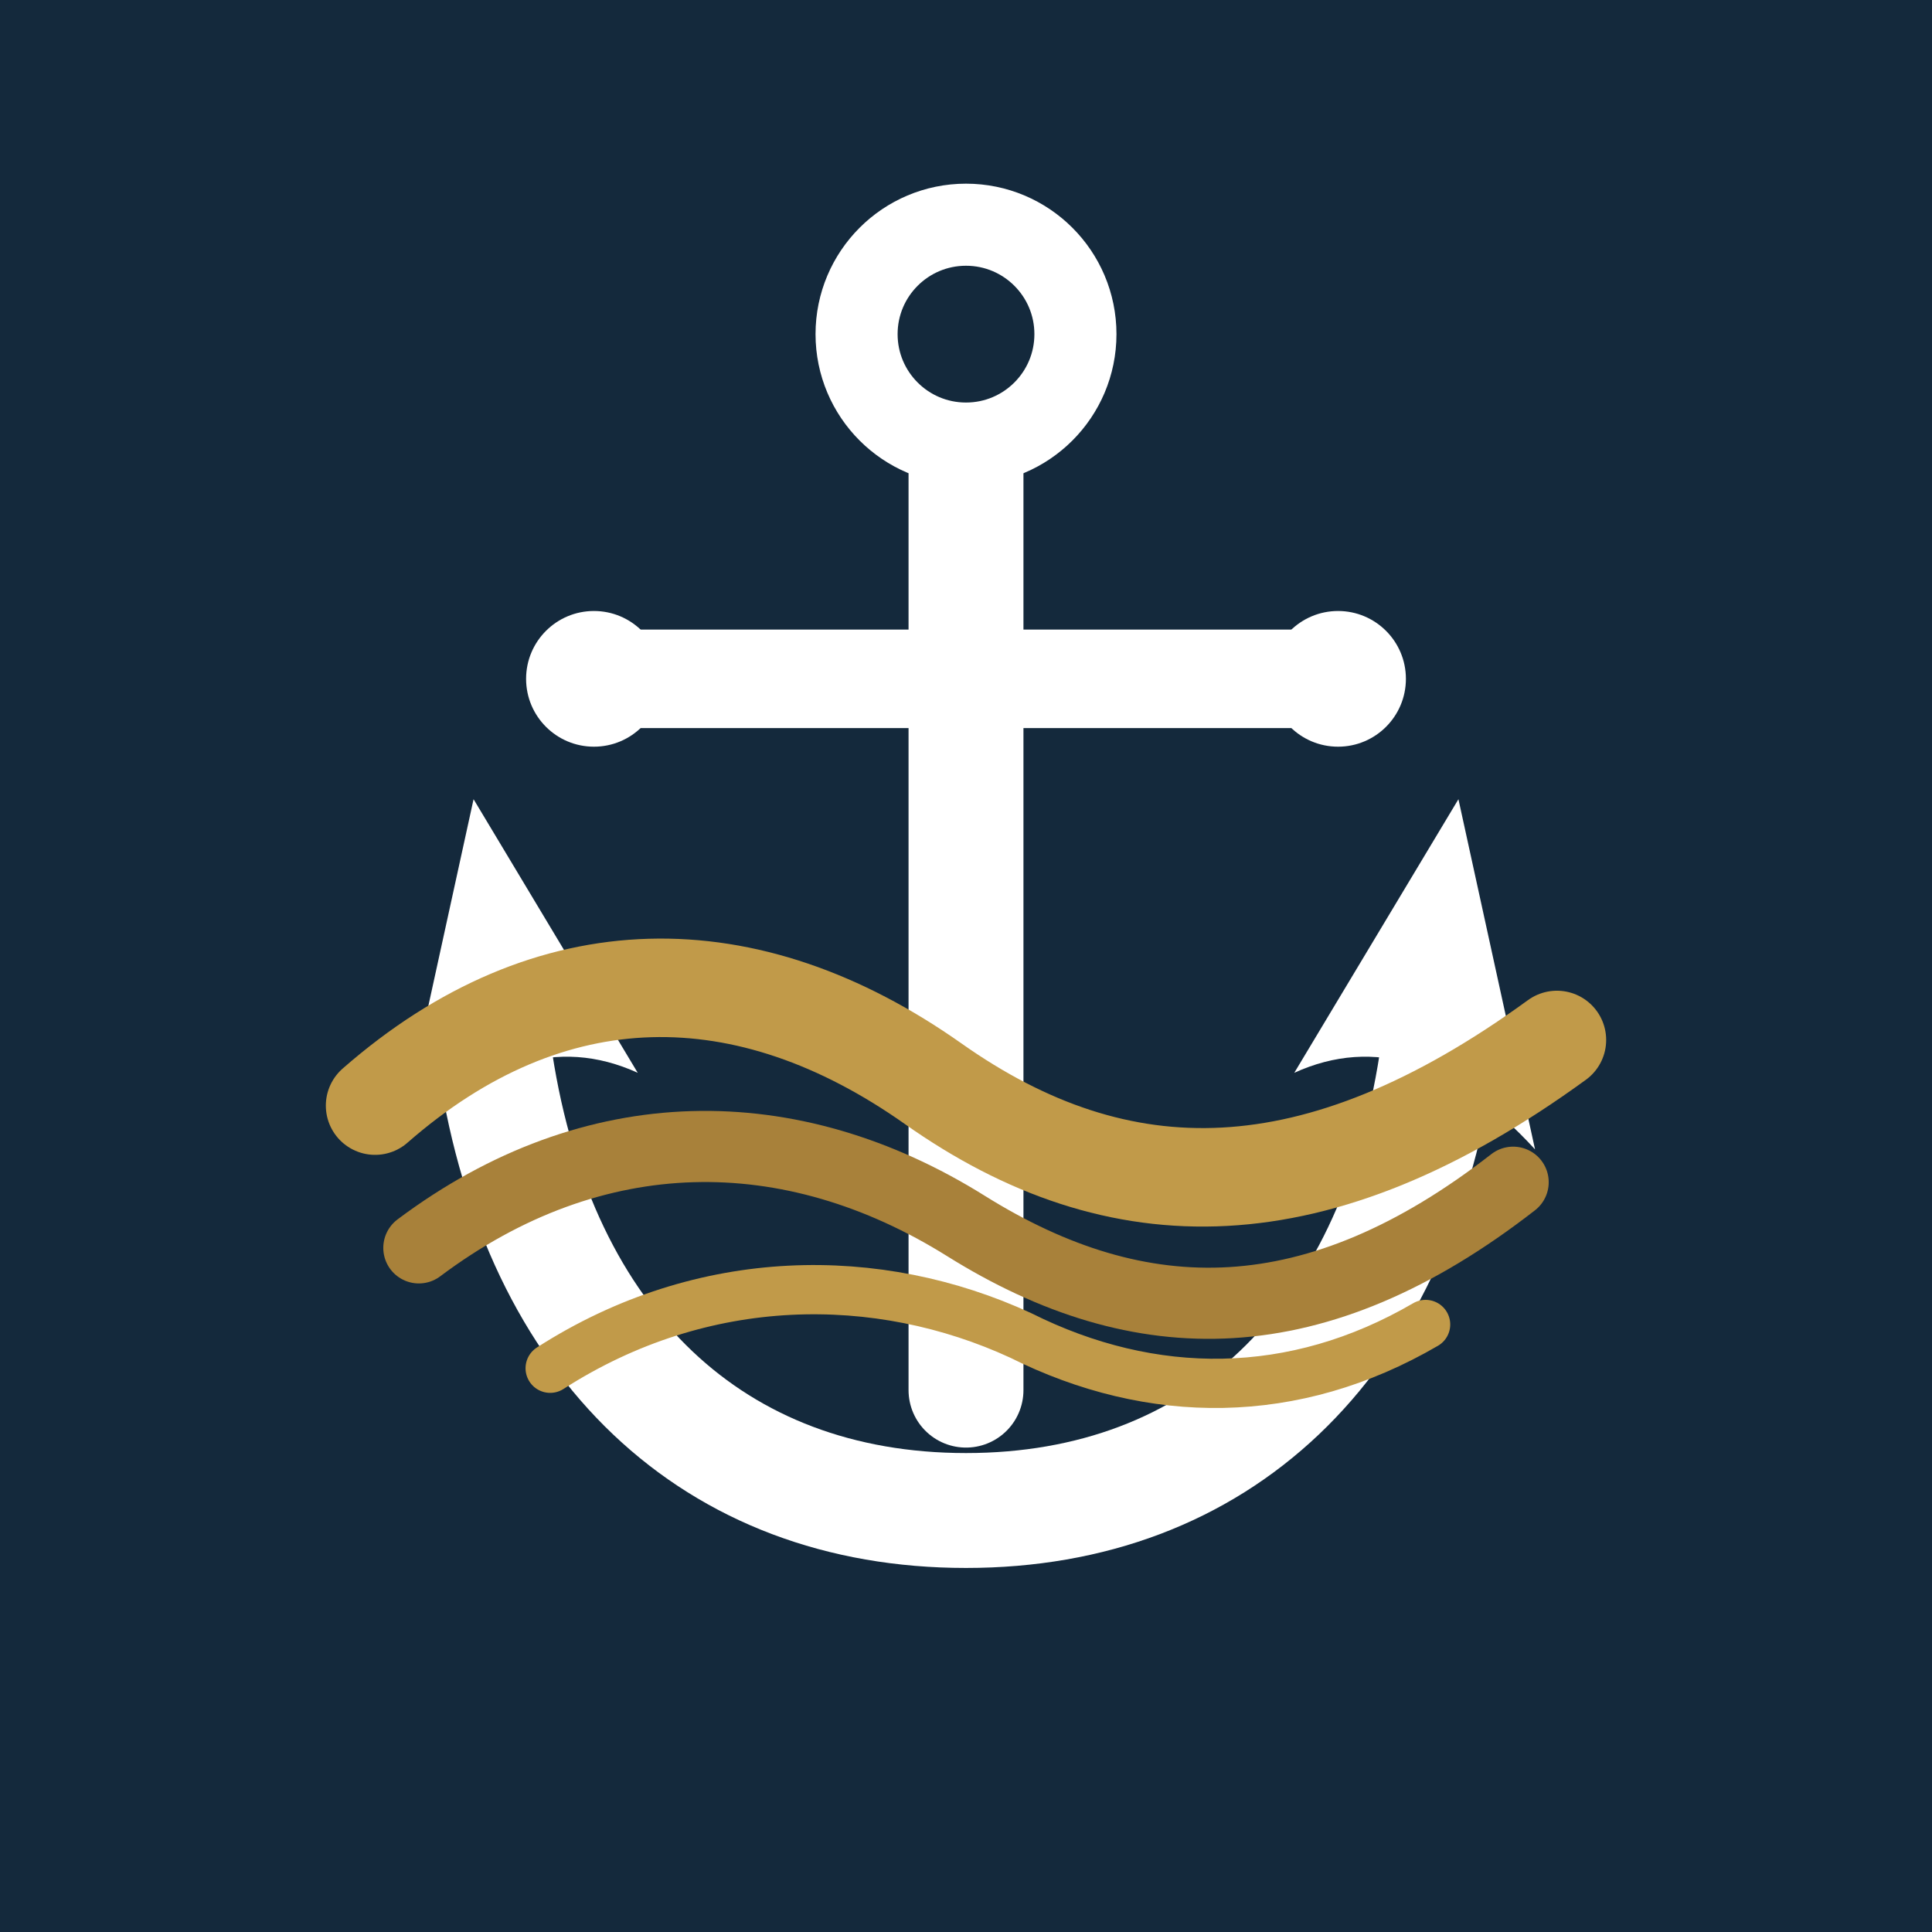
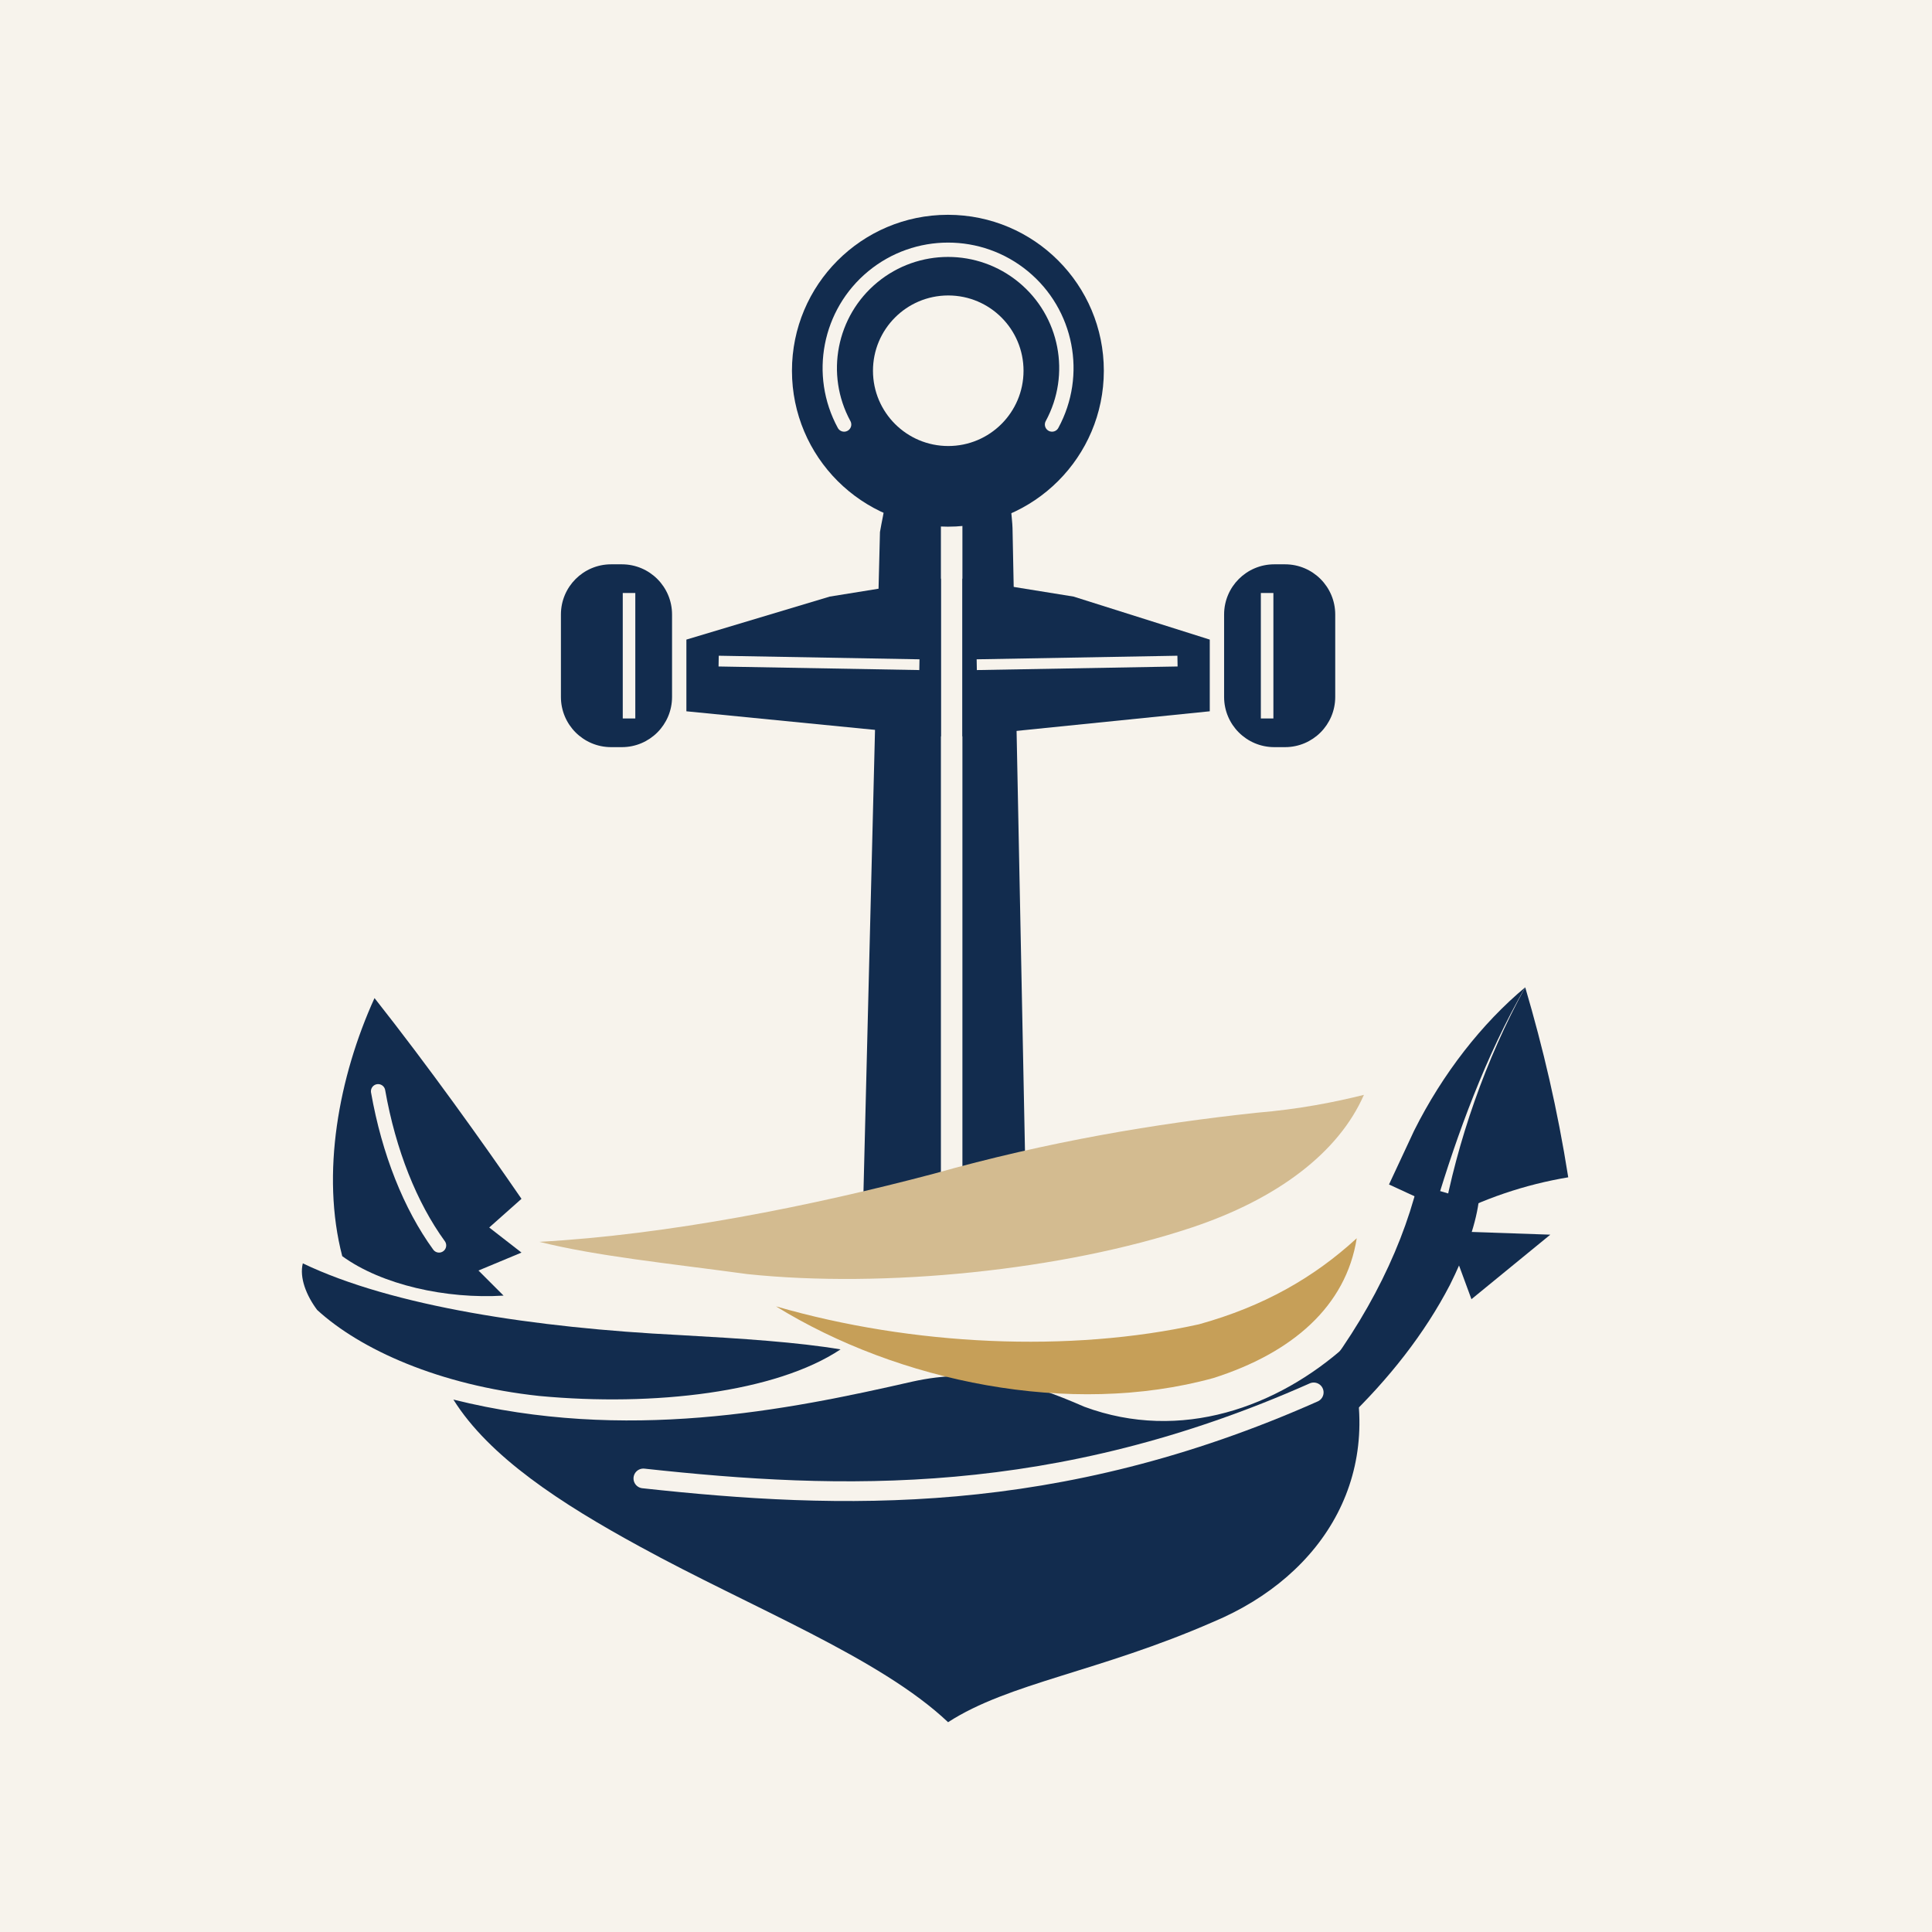
<svg xmlns="http://www.w3.org/2000/svg" width="512" height="512" viewBox="0 0 512 512">
-   <rect width="512" height="512" fill="#14293C" />
-   <g transform="translate(82 32) scale(2.9)">
-     <circle cx="60" cy="19.5" r="10" fill="none" stroke="#FFFFFF" stroke-width="7.5" />
-     <path d="M60 32 L60 116" stroke="#FFFFFF" stroke-width="10.5" stroke-linecap="round" fill="none" />
-     <path d="M28 51 L92 51" stroke="#FFFFFF" stroke-width="9" stroke-linecap="round" fill="none" />
-     <circle cx="26" cy="51" r="6.2" fill="#FFFFFF" />
-     <circle cx="94" cy="51" r="6.2" fill="#FFFFFF" />
-     <path d="M17 86 C21 112 37 127 60 127 C83 127 99 112 103 86" stroke="#FFFFFF" stroke-width="10.5" stroke-linecap="round" fill="none" />
-     <path d="M8 94 L15 62 L30 87 Q19 82 8 94 Z" fill="#FFFFFF" />
-     <path d="M112 94 L105 62 L90 87 Q101 82 112 94 Z" fill="#FFFFFF" />
-     <path d="M6 90 C22 76 40 76 57 88 C74 100 92 100 114 84" stroke="#C19A49" stroke-width="9" stroke-linecap="round" fill="none" />
-     <path d="M10 103 C26 91 44 91 60 101 C76 111 92 111 110 97" stroke="#A8813A" stroke-width="6.5" stroke-linecap="round" fill="none" />
-     <path d="M22 114 C36 105 52 105 65 111 C77 117 90 117 102 110" stroke="#C19A49" stroke-width="4.5" stroke-linecap="round" fill="none" />
+   <rect width="512" height="512" fill="#F7F3EC" />
+   <g transform="translate(-43.25 -115.5) scale(0.95)">
+     <path fill-rule="evenodd" fill="#122C4E" d="M310 181.5 A43.5 43.5 0 1 1 309.9 181.5 Z M310 204 A21 21 0 1 0 310.1 204 Z" />
+     <path d="M281 240 A33 33 0 1 1 339 240" stroke="#F7F3EC" stroke-width="4" fill="none" stroke-linecap="round" />
+     <path fill="#122C4E" d="M292 250 C294 258 292 264 291 270 L286 470 L308 472 L308 252 Z" />
+     <path fill="#122C4E" d="M328 250 C326 258 328 264 328 270 L332 470 L314 472 L314 252 Z" />
+     <path fill="#122C4E" d="M308 283 L277 288 L237 300 L237 320 L308 327 Z" />
+     <path fill="#122C4E" d="M314 283 L345 288 L383 300 L383 320 L314 327 Z" />
+     <path d="M246 306 L302 307" stroke="#F7F3EC" stroke-width="3" fill="none" />
+     <path d="M374 306 L318 307" stroke="#F7F3EC" stroke-width="3" fill="none" />
+     <rect x="202" y="279" width="31" height="51" rx="14" fill="#122C4E" />
+     <rect x="387" y="279" width="31" height="51" rx="14" fill="#122C4E" />
+     <path d="M221 287 L221 322" stroke="#F7F3EC" stroke-width="3.5" fill="none" />
+     <path d="M399 287 L399 322" stroke="#F7F3EC" stroke-width="3.5" fill="none" />
+     <path fill="#122C4E" d="M150 400 C165 419 180 440 191 456 L182 464 L191 471 L179 476 L186 483 C170 484 152 480 141 472 C135 449 140 422 150 400 Z" />
+     <path d="M151 426 C154 443 160 458 168 469" stroke="#F7F3EC" stroke-width="4" fill="none" stroke-linecap="round" />
+     <path fill="#122C4E" d="M130 474 C155 486 195 492 235 494 C253 495 268 496 280 498 C262 510 228 514 196 511 C168 508 146 498 134 487 C131 483 129 478 130 474 Z" />
+     <path fill="#122C4E" d="M380 548 C410 531 436 507 450 480 C454 472 457 464 458 457 L441 452 C436 472 425 493 409 512 C399 524 389 536 380 548 Z" />
+     <path fill="#122C4E" d="M471 397 C476 414 480 431 483 450 C471 452 459 456 448 462 C452 440 460 417 471 397 Z" />
+     <path fill="#122C4E" d="M471 397 C459 407 448 421 440 437 L433 452 L446 458 C452 438 460 416 471 397 Z" />
+     <path fill="#122C4E" d="M449 465 L478 466 L456 484 Z" />
+     <path fill="#122C4E" d="M172 512 C220 524 265 515 300 507 C318 503 332 507 348 514 C375 524 402 514 421 497 C433 532 415 561 384 574 C352 588 327 591 310 602 C291 584 255 570 224 553 C202 541 182 528 172 512 Z" />
+     <path d="M225 534 C280 540 340 542 412 510" stroke="#F7F3EC" stroke-width="5.5" fill="none" stroke-linecap="round" />
+     <path fill="#D3BB90" d="M196 468 C232 466 272 458 306 449 C338 440 368 435 396 432 C408 431 418 429 426 427 C419 443 402 456 378 464 C342 476 292 481 254 477 C232 474 212 472 196 468 Z" />
+     <path fill="#C69F58" d="M262 486 C300 497 344 499 380 491 C398 486 412 478 424 467 C421 486 406 499 384 506 C344 517 296 507 262 486 Z" />
  </g>
</svg>
